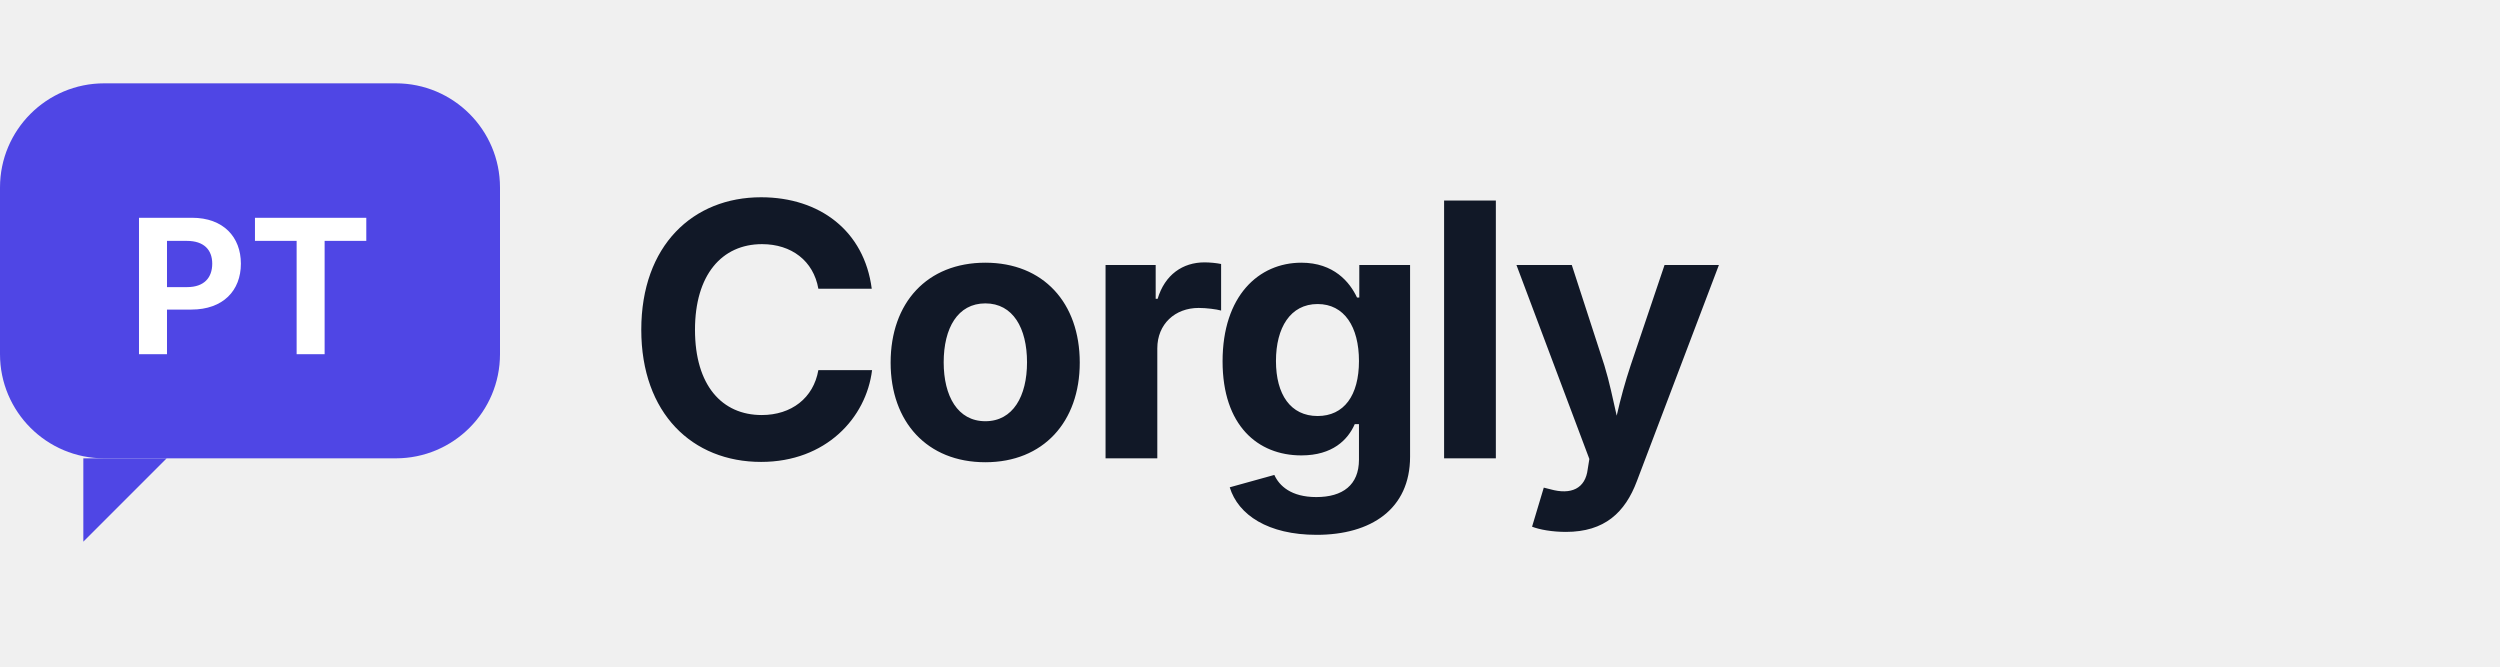
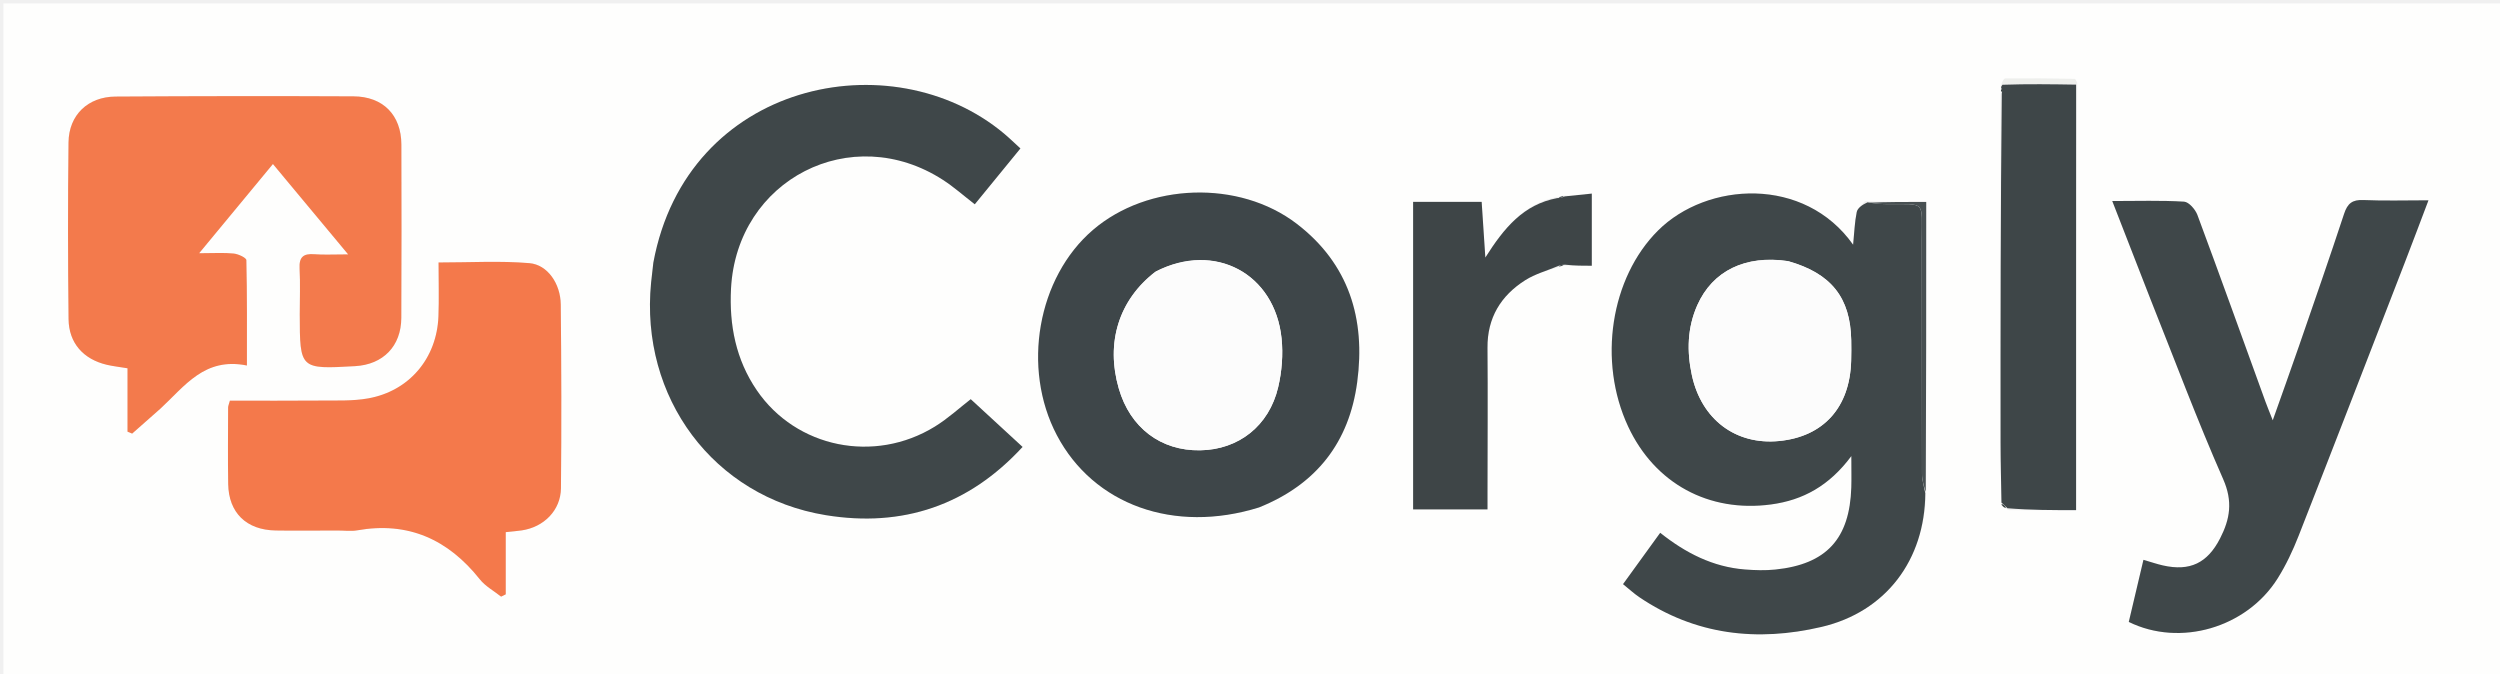
- <svg xmlns="http://www.w3.org/2000/svg" viewBox="0 0 120 32" width="120" height="32" role="img" aria-label="Corgly">
-   <rect x="0" y="4" width="24" height="18" rx="5" fill="#4F46E5" />
-   <path d="M4 26 L8 22 L4 22 Z" fill="#4F46E5" />
-   <text x="12" y="17" font-family="Inter, sans-serif" font-size="9" font-weight="700" fill="white" text-anchor="middle">PT</text>
-   <text x="30" y="22" font-family="Inter, -apple-system, sans-serif" font-size="17" font-weight="700" fill="#111827" letter-spacing="-0.5">Corgly</text>
+ <svg xmlns="http://www.w3.org/2000/svg" version="1.1" id="Layer_1" x="0px" y="0px" width="100%" viewBox="0 0 735 198" enable-background="new 0 0 735 198" xml:space="preserve">
+   <path fill="#FEFEFD" opacity="1" stroke="none" d=" M482,199   C321.333,199 161.167,199 1,199   C1,133 1,67 1,1   C246,1 491,1 736,1   C736,67 736,133 736,199   C651.5,199 567,199 482,199  M459.514,57.512   C459.02,57.702 458.525,57.893 457.287,58.008   C447.909,60.131 442.259,66.917 436.69,75.716   C436.26,69.217 435.927,64.181 435.607,59.341   C428.401,59.341 421.848,59.341 415.458,59.341   C415.458,89.783 415.458,119.797 415.458,149.763   C422.81,149.763 429.746,149.763 437.326,149.763   C437.326,147.75 437.325,145.979 437.327,144.208   C437.336,130.231 437.44,116.254 437.321,102.278   C437.245,93.437 441.24,86.923 448.444,82.362   C451.334,80.533 454.789,79.598 458.487,78.471   C458.985,78.297 459.483,78.123 460.873,78.128   C463.111,78.128 465.348,78.128 467.988,78.128   C467.988,70.817 467.988,64.192 467.988,56.918   C465.103,57.217 462.559,57.48 459.514,57.512  M588.224,26.512   C588.269,26.72 588.314,26.928 588.158,28.035   C588.157,62.134 588.143,96.234 588.168,130.333   C588.172,136.145 588.342,141.958 588.37,148.74   C588.879,149.053 589.389,149.365 590.675,149.982   C597.092,149.982 603.51,149.982 610.371,149.982   C610.371,107.877 610.371,66.38 610.7,24.295   C610.44,23.916 610.184,23.211 609.917,23.207   C603.131,23.107 596.342,23.048 589.556,23.111   C589.098,23.116 588.649,24.138 588.224,25.298   C588.273,25.496 588.322,25.693 588.224,26.512  M548.329,59.142   C547.478,60.207 546.121,61.167 545.875,62.357   C545.272,65.274 545.181,68.297 544.817,71.947   C530.495,51.692 501.839,53.428 487.439,67.798   C473.562,81.647 469.678,106.139 478.691,125.429   C486.504,142.149 502.384,150.757 520.669,148.311   C530.11,147.049 537.823,142.799 544.295,134.089   C544.295,138.098 544.366,140.707 544.284,143.312   C543.808,158.434 536.957,165.898 521.956,167.447   C518.999,167.752 515.968,167.656 512.996,167.424   C503.589,166.69 495.535,162.566 488.097,156.645   C484.371,161.79 480.894,166.593 477.17,171.737   C478.892,173.126 480.336,174.471 481.951,175.564   C498.452,186.731 516.609,188.743 535.527,184.314   C554.459,179.881 565.942,164.624 566.309,144.246   C566.309,115.922 566.309,87.597 566.309,59.362   C560.321,59.362 554.728,59.362 548.329,59.142  M47.401,119.906   C54.341,113.524 60.125,104.929 72.594,107.461   C72.594,97.011 72.671,86.742 72.428,76.481   C72.411,75.774 70.058,74.68 68.711,74.539   C65.837,74.239 62.91,74.447 58.55,74.447   C66.185,65.216 72.976,57.005 80.239,48.224   C87.576,57.036 94.483,65.332 102.355,74.788   C97.958,74.788 95.181,74.958 92.434,74.743   C89.239,74.492 87.892,75.53 88.076,78.921   C88.318,83.406 88.118,87.915 88.127,92.414   C88.159,108.561 88.162,108.561 104.376,107.65   C112.658,107.184 117.951,101.762 117.985,93.453   C118.054,76.457 118.071,59.461 118.004,42.466   C117.971,33.856 112.644,28.367 103.928,28.326   C80.601,28.216 57.272,28.241 33.946,28.393   C25.841,28.446 20.241,33.827 20.145,41.839   C19.939,59.165 19.957,76.498 20.156,93.824   C20.238,100.887 24.527,105.629 31.415,107.251   C33.15,107.66 34.937,107.852 37.488,108.273   C37.488,114.552 37.488,120.732 37.488,126.913   C37.943,127.101 38.398,127.289 38.854,127.478   C41.533,125.119 44.213,122.761 47.401,119.906  M192.025,77.643   C191.822,79.463 191.599,81.281 191.42,83.104   C188.103,116.871 209.778,146.067 242.772,151.455   C265.373,155.146 284.797,148.596 300.637,131.397   C295.357,126.534 290.301,121.878 285.396,117.361   C282.228,119.807 278.772,123.001 274.84,125.423   C257.062,136.373 234.069,131.665 222.511,114.765   C216.351,105.759 214.355,95.576 214.92,84.82   C216.607,52.75 250.329,35.472 277.271,52.916   C280.445,54.971 283.299,57.52 286.586,60.06   C291.044,54.606 295.423,49.248 300.005,43.642   C298.1,41.909 296.688,40.525 295.175,39.26   C262.158,11.663 201.933,23.909 192.025,77.643  M99.5,155.967   C101.333,155.967 103.214,156.241 104.99,155.925   C120.026,153.251 131.743,158.594 141.067,170.32   C142.701,172.375 145.215,173.731 147.323,175.409   C147.778,175.185 148.233,174.96 148.688,174.736   C148.688,168.697 148.688,162.659 148.688,156.453   C150.765,156.228 152.06,156.127 153.343,155.942   C159.881,154.998 164.858,150.055 164.922,143.505   C165.098,125.515 165.053,107.52 164.864,89.53   C164.8,83.422 160.994,77.814 155.638,77.365   C146.969,76.638 138.194,77.169 128.935,77.169   C128.935,82.727 129.097,87.871 128.902,93.001   C128.434,105.329 120.335,114.968 108.231,117.126   C103.694,117.934 98.954,117.719 94.305,117.764   C85.372,117.85 76.438,117.789 67.592,117.789   C67.301,118.874 67.067,119.341 67.066,119.809   C67.048,127.305 66.964,134.804 67.088,142.298   C67.228,150.743 72.417,155.811 81.008,155.961   C86.837,156.063 92.669,155.972 99.5,155.967  M370.515,149.058   C387.14,142.361 396.659,129.948 399.015,112.365   C401.505,93.784 396.619,77.581 381.255,65.801   C364.281,52.787 337.495,53.762 321.349,67.581   C305.022,81.555 300.328,108.232 310.725,127.961   C321.505,148.415 345.177,156.979 370.515,149.058  M632.312,88.142   C639.347,105.756 645.98,123.547 653.624,140.892   C656.493,147.403 655.64,152.583 652.711,158.285   C648.991,165.529 643.876,168.041 635.88,166.233   C634.115,165.833 632.394,165.236 630.172,164.591   C628.707,170.796 627.272,176.869 625.861,182.846   C640.972,190.282 660.502,184.555 669.609,170.08   C672.073,166.162 674.084,161.886 675.778,157.568   C686.286,130.776 696.652,103.927 707.048,77.091   C709.315,71.241 711.511,65.363 713.971,58.89   C707.093,58.89 700.95,59.084 694.829,58.811   C691.586,58.667 690.165,59.819 689.17,62.84   C684.901,75.795 680.415,88.678 675.961,101.572   C673.549,108.555 671.042,115.505 668.187,123.574   C667.178,121.003 666.568,119.546 666.03,118.063   C659.393,99.766 652.822,81.445 646.039,63.203   C645.434,61.576 643.527,59.373 642.113,59.287   C635.333,58.877 628.515,59.103 621.005,59.103   C624.819,68.894 628.427,78.155 632.312,88.142  z" />
+   <path fill="#3F4749" opacity="1" stroke="none" d=" M566.033,145.011   C565.942,164.624 554.459,179.881 535.527,184.314   C516.609,188.743 498.452,186.731 481.951,175.564   C480.336,174.471 478.892,173.126 477.17,171.737   C480.894,166.593 484.371,161.79 488.097,156.645   C495.535,162.566 503.589,166.69 512.996,167.424   C515.968,167.656 518.999,167.752 521.956,167.447   C536.957,165.898 543.808,158.434 544.284,143.312   C544.366,140.707 544.295,138.098 544.295,134.089   C537.823,142.799 530.11,147.049 520.669,148.311   C502.384,150.757 486.504,142.149 478.691,125.429   C469.678,106.139 473.562,81.647 487.439,67.798   C501.839,53.428 530.495,51.692 544.817,71.947   C545.181,68.297 545.272,65.274 545.875,62.357   C546.121,61.167 547.478,60.207 549.06,59.479   C551.447,59.886 553.101,60.004 554.757,60.016   C566.354,60.101 564.984,58.781 565.005,70.527   C565.046,93.467 564.993,116.406 565.061,139.346   C565.067,141.235 565.694,143.123 566.033,145.011  M525.494,76.733   C513.153,74.919 503.51,79.616 499.012,89.714   C496.051,96.361 495.905,103.333 497.402,110.278   C500.224,123.369 510.35,130.893 523.04,129.659   C536.14,128.384 543.901,119.736 544.245,106.002   C544.295,104.007 544.303,102.008 544.263,100.012   C544.01,87.546 538.45,80.4 525.494,76.733  z" />
+   <path fill="#F37A4C" opacity="1" stroke="none" d=" M47.147,120.154   C44.213,122.761 41.533,125.119 38.854,127.478   C38.398,127.289 37.943,127.101 37.488,126.913   C37.488,120.732 37.488,114.552 37.488,108.273   C34.937,107.852 33.15,107.66 31.415,107.251   C24.527,105.629 20.238,100.887 20.156,93.824   C19.957,76.498 19.939,59.165 20.145,41.839   C20.241,33.827 25.841,28.446 33.946,28.393   C57.272,28.241 80.601,28.216 103.928,28.326   C112.644,28.367 117.971,33.856 118.004,42.466   C118.071,59.461 118.054,76.457 117.985,93.453   C117.951,101.762 112.658,107.184 104.376,107.65   C88.162,108.561 88.159,108.561 88.127,92.414   C88.118,87.915 88.318,83.406 88.076,78.921   C87.892,75.53 89.239,74.492 92.434,74.743   C95.181,74.958 97.958,74.788 102.355,74.788   C94.483,65.332 87.576,57.036 80.239,48.224   C72.976,57.005 66.185,65.216 58.55,74.447   C62.91,74.447 65.837,74.239 68.711,74.539   C70.058,74.68 72.411,75.774 72.428,76.481   C72.671,86.742 72.594,97.011 72.594,107.461   C60.125,104.929 54.341,113.524 47.147,120.154  z" />
+   <path fill="#3F4749" opacity="1" stroke="none" d=" M192.083,77.214   C201.933,23.909 262.158,11.663 295.175,39.26   C296.688,40.525 298.1,41.909 300.005,43.642   C295.423,49.248 291.044,54.606 286.586,60.06   C283.299,57.52 280.445,54.971 277.271,52.916   C250.329,35.472 216.607,52.75 214.92,84.82   C214.355,95.576 216.351,105.759 222.511,114.765   C234.069,131.665 257.062,136.373 274.84,125.423   C278.772,123.001 282.228,119.807 285.396,117.361   C290.301,121.878 295.357,126.534 300.637,131.397   C284.797,148.596 265.373,155.146 242.772,151.455   C209.778,146.067 188.103,116.871 191.42,83.104   C191.599,81.281 191.822,79.463 192.083,77.214  z" />
+   <path fill="#F4794B" opacity="1" stroke="none" d=" M99,155.967   C92.669,155.972 86.837,156.063 81.008,155.961   C72.417,155.811 67.228,150.743 67.088,142.298   C66.964,134.804 67.048,127.305 67.066,119.809   C67.067,119.341 67.301,118.874 67.592,117.789   C76.438,117.789 85.372,117.85 94.305,117.764   C98.954,117.719 103.694,117.934 108.231,117.126   C120.335,114.968 128.434,105.329 128.902,93.001   C129.097,87.871 128.935,82.727 128.935,77.169   C138.194,77.169 146.969,76.638 155.638,77.365   C160.994,77.814 164.8,83.422 164.864,89.53   C165.053,107.52 165.098,125.515 164.922,143.505   C164.858,150.055 159.881,154.998 153.343,155.942   C152.06,156.127 150.765,156.228 148.688,156.453   C148.688,162.659 148.688,168.697 148.688,174.736   C148.233,174.96 147.778,175.185 147.323,175.409   C145.215,173.731 142.701,172.375 141.067,170.32   C131.743,158.594 120.026,153.251 104.99,155.925   C103.214,156.241 101.333,155.967 99,155.967  z" />
+   <path fill="#3E4649" opacity="1" stroke="none" d=" M370.145,149.19   C345.177,156.979 321.505,148.415 310.725,127.961   C300.328,108.232 305.022,81.555 321.349,67.581   C337.495,53.762 364.281,52.787 381.255,65.801   C396.619,77.581 401.505,93.784 399.015,112.365   C396.659,129.948 387.14,142.361 370.145,149.19  M339.607,79.943   C328.927,88.149 325.009,100.744 328.932,114.258   C332.269,125.751 341.251,132.567 352.825,132.388   C364.108,132.214 373.103,125.253 375.787,113.821   C376.869,109.211 377.266,104.207 376.783,99.505   C374.823,80.43 357.175,70.946 339.607,79.943  z" />
+   <path fill="#3F4749" opacity="1" stroke="none" d=" M632.173,87.78   C628.427,78.155 624.819,68.894 621.005,59.103   C628.515,59.103 635.333,58.877 642.113,59.287   C643.527,59.373 645.434,61.576 646.039,63.203   C652.822,81.445 659.393,99.766 666.03,118.063   C666.568,119.546 667.178,121.003 668.187,123.574   C671.042,115.505 673.549,108.555 675.961,101.572   C680.415,88.678 684.901,75.795 689.17,62.84   C690.165,59.819 691.586,58.667 694.829,58.811   C700.95,59.084 707.093,58.89 713.971,58.89   C711.511,65.363 709.315,71.241 707.048,77.091   C696.652,103.927 686.286,130.776 675.778,157.568   C674.084,161.886 672.073,166.162 669.609,170.08   C660.502,184.555 640.972,190.282 625.861,182.846   C627.272,176.869 628.707,170.796 630.172,164.591   C632.394,165.236 634.115,165.833 635.88,166.233   C643.876,168.041 648.991,165.529 652.711,158.285   C655.64,152.583 656.493,147.403 653.624,140.892   C645.98,123.547 639.347,105.756 632.173,87.78  z" />
+   <path fill="#3E4648" opacity="1" stroke="none" d=" M610.371,24.883   C610.371,66.38 610.371,107.877 610.371,149.982   C603.51,149.982 597.092,149.982 590.176,149.424   C589.263,148.5 588.849,148.135 588.435,147.77   C588.342,141.958 588.172,136.145 588.168,130.333   C588.143,96.234 588.157,62.134 588.53,27.489   C588.726,26.592 588.548,26.242 588.371,25.891   C588.322,25.693 588.273,25.496 588.728,24.921   C596.279,24.658 603.325,24.77 610.371,24.883  z" />
+   <path fill="#3E4547" opacity="1" stroke="none" d=" M457.986,78.256   C454.789,79.598 451.334,80.533 448.444,82.362   C441.24,86.923 437.245,93.437 437.321,102.278   C437.44,116.254 437.336,130.231 437.327,144.208   C437.325,145.979 437.326,147.75 437.326,149.763   C429.746,149.763 422.81,149.763 415.458,149.763   C415.458,119.797 415.458,89.783 415.458,59.341   C421.848,59.341 428.401,59.341 435.607,59.341   C435.927,64.181 436.26,69.217 436.69,75.716   C442.259,66.917 447.909,60.131 457.787,58.247   C458.863,58.239 459.439,57.991 460.014,57.744   C462.559,57.48 465.103,57.217 467.988,56.918   C467.988,64.192 467.988,70.817 467.988,78.128   C465.348,78.128 463.111,78.128 460.301,77.833   C459.148,77.777 458.567,78.017 457.986,78.256  z" />
+   <path fill="#485052" opacity="1" stroke="none" d=" M566.171,144.629   C565.694,143.123 565.067,141.235 565.061,139.346   C564.993,116.406 565.046,93.467 565.005,70.527   C564.984,58.781 566.354,60.101 554.757,60.016   C553.101,60.004 551.447,59.886 549.463,59.59   C554.728,59.362 560.321,59.362 566.309,59.362   C566.309,87.597 566.309,115.922 566.171,144.629  z" />
+   <path fill="#EEEFEC" opacity="1" stroke="none" d=" M610.536,24.589   C603.325,24.77 596.279,24.658 588.714,24.616   C588.649,24.138 589.098,23.116 589.556,23.111   C596.342,23.048 603.131,23.107 609.917,23.207   C610.184,23.211 610.44,23.916 610.536,24.589  z" />
+   <path fill="#414A4D" opacity="1" stroke="none" d=" M458.237,78.363   C458.567,78.017 459.148,77.777 459.855,77.743   C459.483,78.123 458.985,78.297 458.237,78.363  z" />
+   <path fill="#414A4D" opacity="1" stroke="none" d=" M459.764,57.628   C459.439,57.991 458.863,58.239 458.159,58.285   C458.525,57.893 459.02,57.702 459.764,57.628  z" />
+   <path fill="#333D3C" opacity="1" stroke="none" d=" M588.297,26.202   C588.548,26.242 588.726,26.592 588.631,27.039   C588.314,26.928 588.269,26.72 588.297,26.202  z" />
+   <path fill="#333D3C" opacity="1" stroke="none" d=" M588.402,148.255   C588.849,148.135 589.263,148.5 589.788,149.272   C589.389,149.365 588.879,149.053 588.402,148.255  z" />
+   <path fill="#FCFCFC" opacity="1" stroke="none" d=" M525.898,76.814   C538.45,80.4 544.01,87.546 544.263,100.012   C544.303,102.008 544.295,104.007 544.245,106.002   C543.901,119.736 536.14,128.384 523.04,129.659   C510.35,130.893 500.224,123.369 497.402,110.278   C495.905,103.333 496.051,96.361 499.012,89.714   C503.51,79.616 513.153,74.919 525.898,76.814  z" />
+   <path fill="#FCFCFC" opacity="1" stroke="none" d=" M339.923,79.752   C357.175,70.946 374.823,80.43 376.783,99.505   C377.266,104.207 376.869,109.211 375.787,113.821   C373.103,125.253 364.108,132.214 352.825,132.388   C341.251,132.567 332.269,125.751 328.932,114.258   C325.009,100.744 328.927,88.149 339.923,79.752  z" />
</svg>
